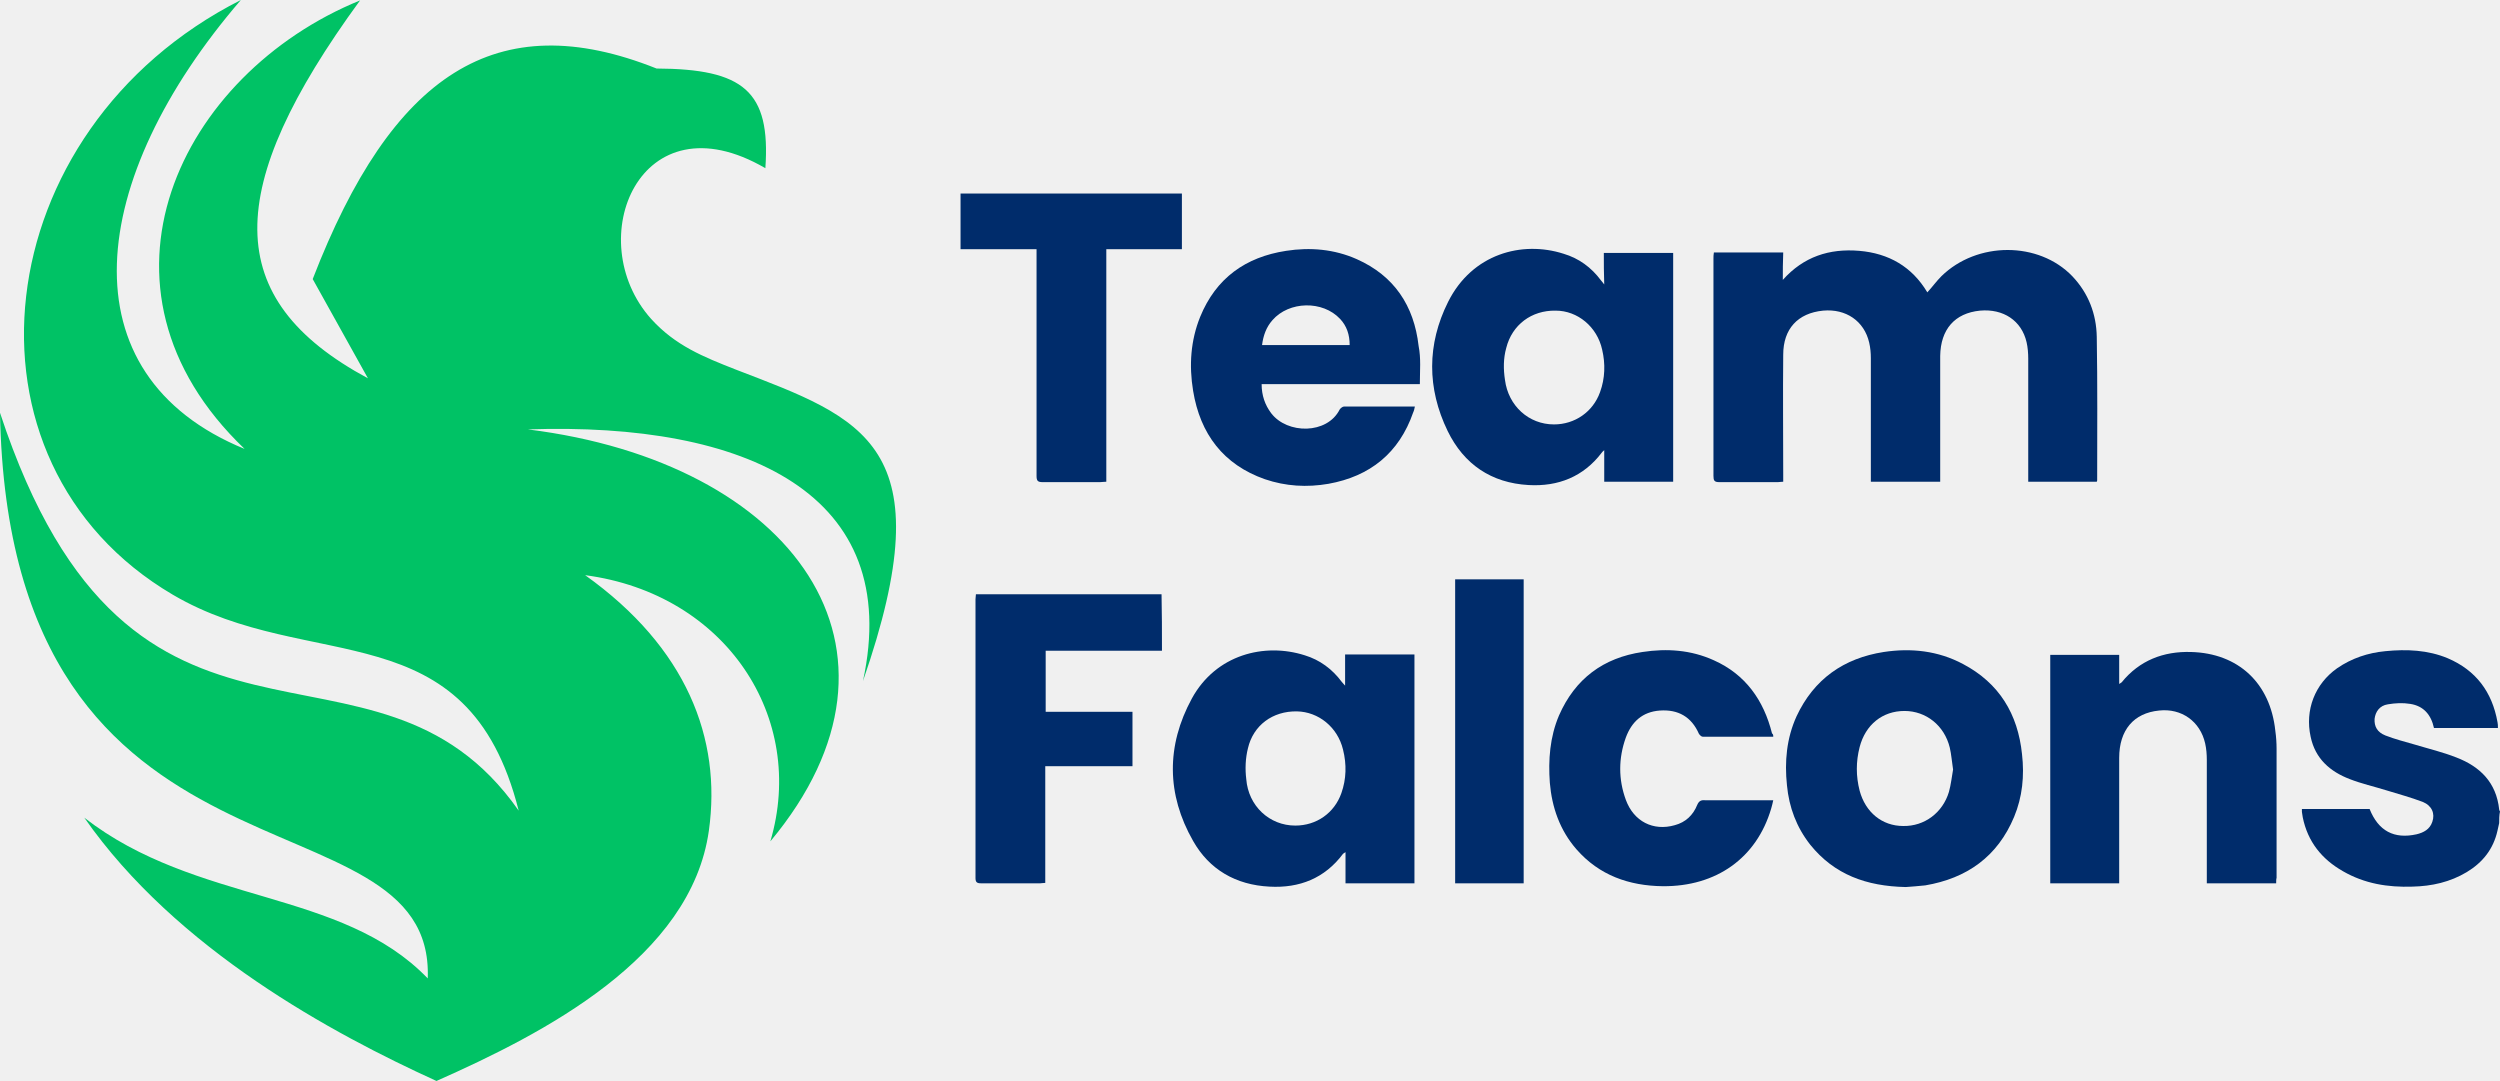
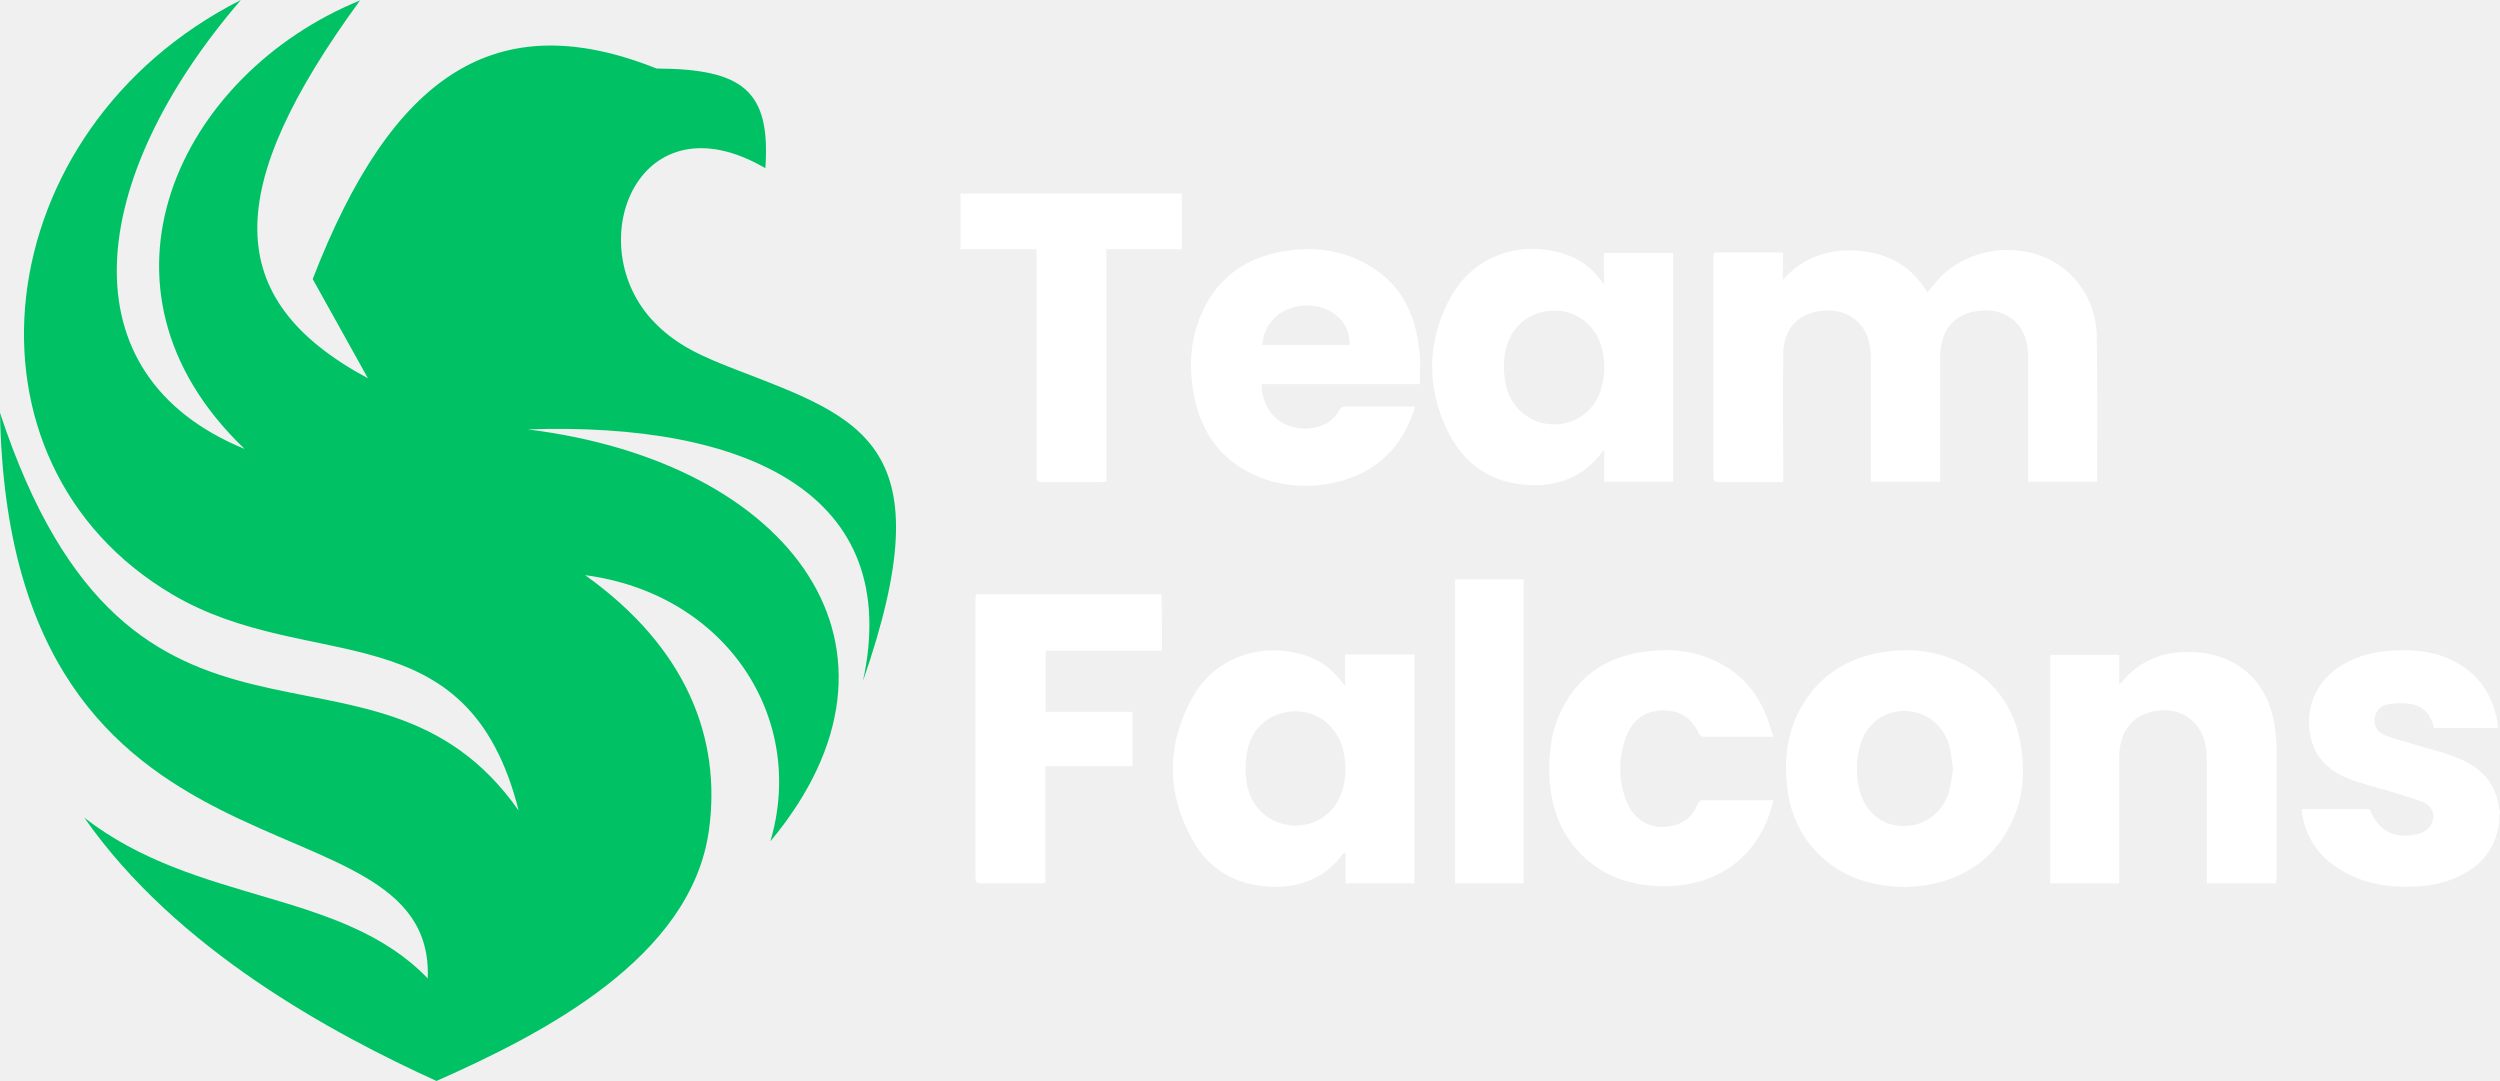
<svg xmlns="http://www.w3.org/2000/svg" version="1.1" id="Layer_1" x="0px" y="0px" viewBox="0 0 300 129.718" xml:space="preserve" width="300" height="129.718">
  <defs id="defs13">
	
	

		
	
		
	
			
			
			
			
			
			
			
			
			
			
			
		</defs>
  <style type="text/css" id="style1">
	.st0{fill-rule:evenodd;clip-rule:evenodd;fill:#00C265;}
- 	.st1{fill:#002C6B;}
+ 	.st1{fill:#ffffff;}
	.st2{fill:#00C265;}
</style>
  <g id="g15" transform="matrix(0.4983389,0,0,0.4983389,-99.21927,-184.3356)">
    <path class="st0" d="m 257.1,369.9 c -61.6,31.2 -70.8,111.2 -16.4,143.2 33,19.4 71,3.3 83.3,52 -35,-50 -93,1.1 -124.9,-95.8 2.2,120.7 104.8,88.7 103,136.2 -20.8,-21.6 -55.7,-17.7 -82.7,-38.7 22.2,31.8 59.8,52 84.8,63.4 25.7,-11.4 61.3,-29.6 65.6,-60.3 3.1,-22.2 -5.4,-44.1 -29.8,-61.5 34,4.5 53.4,34.4 44.6,64.1 38.6,-46.3 5.3,-91.3 -58.4,-99.2 52.7,-1.8 90.5,15.5 80.7,60.6 19.8,-57 0.1,-63.2 -30.6,-75 -7.9,-3.1 -14.6,-5.8 -20.4,-12.2 -17,-19 -2.7,-53.9 27.5,-36.3 1.3,-18.6 -5.3,-23.9 -26.2,-24 -38.6,-15.4 -63.7,1.3 -82.8,50.7 l 13.3,23.9 c -35.5,-19.1 -34.9,-45.8 -1.9,-91 -43.4,17.7 -68.5,69.1 -27.8,108 -43.7,-17.9 -38,-65 -0.9,-108.1 z" id="path1" />
    <g id="g13">
      <path class="st1" d="m 628.4,437.3 c 5,-5.6 11.2,-7.6 18.4,-7 7.1,0.6 12.7,3.8 16.4,10 1.2,-1.3 2.2,-2.7 3.4,-3.9 8.6,-8.4 23.4,-8.4 31.5,0 3.9,4.1 5.8,9.1 5.9,14.6 0.2,11.5 0.1,23 0.1,34.5 0,0.1 0,0.2 -0.1,0.4 -5.4,0 -10.9,0 -16.5,0 0,-0.6 0,-1.1 0,-1.6 0,-9.3 0,-18.6 0,-28 0,-1.3 -0.1,-2.7 -0.4,-4 -1.2,-5.2 -5.6,-8.1 -11.2,-7.6 -6.1,0.6 -9.5,4.5 -9.6,10.9 0,9.5 0,19.1 0,28.6 0,0.5 0,1 0,1.7 -5.6,0 -11,0 -16.7,0 0,-0.5 0,-1 0,-1.5 0,-9.4 0,-18.8 0,-28.2 0,-1.3 -0.1,-2.5 -0.4,-3.8 -1.2,-5.2 -5.6,-8.2 -11.1,-7.7 -6.1,0.6 -9.6,4.4 -9.6,10.6 -0.1,9.6 0,19.3 0,28.9 0,0.5 0,1 0,1.7 -0.5,0 -0.9,0.1 -1.3,0.1 -4.7,0 -9.4,0 -14.1,0 -1.2,0 -1.4,-0.4 -1.4,-1.5 0,-17.4 0,-34.8 0,-52.3 0,-0.5 0,-0.9 0.1,-1.5 5.6,0 11,0 16.7,0 -0.1,2.3 -0.1,4.4 -0.1,6.6 z" id="path3" />
      <path class="st1" d="m 585.3,430.8 c 5.6,0 11.1,0 16.7,0 0,18.3 0,36.7 0,55.1 -5.5,0 -10.9,0 -16.6,0 0,-2.4 0,-4.8 0,-7.6 -0.4,0.3 -0.5,0.5 -0.6,0.6 -4.4,5.8 -10.5,8.2 -17.6,7.8 -9,-0.5 -15.6,-5 -19.5,-13 -5,-10.3 -5,-20.9 0.1,-31.1 5.8,-11.6 17.8,-14.8 27.8,-11.6 3.7,1.1 6.7,3.3 9,6.4 0.2,0.2 0.4,0.5 0.8,1 -0.1,-2.7 -0.1,-5.1 -0.1,-7.6 z m -12,41.3 c 5,0 9.4,-3 11.1,-7.8 1.2,-3.3 1.3,-6.8 0.5,-10.2 -1.2,-5.5 -5.9,-9.4 -11.2,-9.4 -5.8,-0.1 -10.5,3.4 -11.9,9 -0.7,2.5 -0.7,5.1 -0.3,7.7 0.8,6.2 5.7,10.7 11.8,10.7 z" id="path4" />
      <path class="st1" d="m 541,462.4 c -12.8,0 -25.3,0 -38.1,0 0,2.7 0.8,5 2.3,7 3.9,5.1 13.5,5.1 16.5,-0.9 0.2,-0.3 0.7,-0.7 1,-0.7 5.3,0 10.7,0 16,0 0.3,0 0.6,0 1.1,0 -0.1,0.5 -0.2,1 -0.4,1.4 -3.4,9.8 -10.4,15.4 -20.4,17.2 -5.2,0.9 -10.3,0.6 -15.3,-1.1 -10,-3.5 -15.6,-10.9 -17.3,-21.3 -1,-6.1 -0.6,-12.1 1.7,-17.8 3.8,-9.3 10.9,-14.4 20.7,-15.9 5.8,-0.9 11.6,-0.4 17,2 9,4 13.8,11.2 14.9,20.9 0.6,3 0.3,6 0.3,9.2 z M 524.1,453 c 0,-2.5 -0.7,-4.6 -2.3,-6.3 -4.2,-4.5 -12.3,-4.3 -16.3,0.3 -1.5,1.7 -2.2,3.7 -2.5,6 7.1,0 14,0 21.1,0 z" id="path6" />
      <path class="st1" d="m 483.7,416.5 c 0,4.5 0,8.9 0,13.4 -6.1,0 -12.1,0 -18.2,0 0,18.7 0,37.3 0,56 -0.6,0 -1,0.1 -1.5,0.1 -4.6,0 -9.2,0 -13.8,0 -1.2,0 -1.5,-0.3 -1.5,-1.5 0,-17.6 0,-35.1 0,-52.7 0,-0.6 0,-1.2 0,-1.9 -6.2,0 -12.2,0 -18.3,0 0,-4.5 0,-8.9 0,-13.4 17.7,0 35.4,0 53.3,0 z" id="path11" />
    </g>
    <g id="g14">
      <path class="st1" d="m 800.9,568.1 c -0.1,0.6 -0.3,1.2 -0.4,1.8 -1,4.5 -3.6,7.7 -7.4,10 -4,2.4 -8.4,3.4 -13.1,3.5 -5.9,0.2 -11.5,-0.7 -16.7,-3.7 -5.1,-2.9 -8.5,-7.1 -9.7,-13 -0.1,-0.4 -0.1,-0.9 -0.2,-1.3 0,-0.2 0,-0.4 0,-0.7 5.5,0 10.9,0 16.3,0 2.1,5.3 5.9,7.3 11.3,6.1 1.7,-0.4 3.2,-1.2 3.8,-3 0.7,-2 -0.1,-3.9 -2.3,-4.8 -2.9,-1.1 -5.9,-1.9 -8.8,-2.8 -2.9,-0.9 -6,-1.6 -8.8,-2.7 -4.7,-1.8 -8.3,-4.9 -9.4,-10.2 -1.4,-6.4 1,-12.7 6.4,-16.5 3.5,-2.4 7.4,-3.7 11.6,-4.1 5.1,-0.5 10.2,-0.3 15,1.7 6.8,2.9 10.7,8.1 12,15.4 0.1,0.4 0.1,0.9 0.1,1.4 -5.1,0 -10.2,0 -15.4,0 -0.7,-3.2 -2.5,-5.3 -5.7,-5.8 -1.8,-0.3 -3.6,-0.2 -5.4,0.1 -2,0.3 -3,1.8 -3.2,3.5 -0.1,1.8 0.6,3.2 2.6,4 2.3,0.9 4.7,1.5 7.1,2.2 3.3,1 6.7,1.8 10,3.1 5.7,2.2 9.6,6 10.3,12.5 0,0.2 0.1,0.3 0.2,0.5 -0.2,0.9 -0.2,1.9 -0.2,2.8 z" id="path2" />
      <path class="st1" d="m 523,535 c 0,-2.7 0,-5.1 0,-7.5 5.6,0 11.1,0 16.7,0 0,18.3 0,36.6 0,55.1 -5.5,0 -11,0 -16.6,0 0,-2.4 0,-4.8 0,-7.5 -0.3,0.2 -0.5,0.3 -0.6,0.4 -4.4,5.9 -10.5,8.3 -17.7,7.9 -8.1,-0.4 -14.5,-4.1 -18.4,-11 -6.4,-11.2 -6.5,-22.9 -0.3,-34.3 5.8,-10.6 17.5,-13.5 27.2,-10.4 3.6,1.1 6.6,3.3 8.9,6.4 0.2,0.2 0.4,0.5 0.8,0.9 z m -12,33.7 c 5.1,0 9.4,-3 11.1,-7.8 1.2,-3.4 1.3,-6.9 0.4,-10.5 -1.3,-5.4 -5.9,-9.1 -11.1,-9.2 -5.8,-0.1 -10.5,3.3 -11.8,8.9 -0.6,2.4 -0.7,5 -0.4,7.4 0.5,6.5 5.6,11.2 11.8,11.2 z" id="path5" />
      <path class="st1" d="m 658,583.5 c -9.5,-0.2 -17.2,-3 -23,-10.2 -3.3,-4.2 -5.1,-9 -5.6,-14.3 -0.6,-5.7 -0.1,-11.3 2.3,-16.6 4.2,-9 11.4,-14 21,-15.5 6.6,-1 13.1,-0.3 19.1,2.9 8.7,4.6 13.2,12 14.2,21.7 0.6,5.2 0.1,10.3 -1.9,15.1 -4,9.6 -11.4,14.8 -21.4,16.5 -1.7,0.2 -3.5,0.3 -4.7,0.4 z m 11.4,-28.3 c -0.3,-1.9 -0.4,-3.6 -0.8,-5.3 -1.3,-5.3 -5.7,-8.8 -10.9,-8.8 -5.3,0 -9.4,3.3 -10.8,8.7 -0.9,3.5 -0.9,7 0,10.5 1.4,5.2 5.4,8.5 10.5,8.5 5.1,0.1 9.5,-3.2 11,-8.2 0.5,-1.8 0.7,-3.7 1,-5.4 z" id="path7" />
      <path class="st1" d="m 747.2,582.6 c -5.6,0 -11.1,0 -16.7,0 0,-0.6 0,-1.1 0,-1.6 0,-9.4 0,-18.7 0,-28.1 0,-1.3 -0.1,-2.7 -0.4,-4 -1.2,-5.3 -5.7,-8.5 -11.1,-7.9 -6.1,0.6 -9.6,4.7 -9.6,11.4 0,9.5 0,19.1 0,28.6 0,0.5 0,1 0,1.6 -5.6,0 -11,0 -16.6,0 0,-18.3 0,-36.6 0,-55 5.5,0 10.9,0 16.6,0 0,2.3 0,4.5 0,7 0.3,-0.2 0.5,-0.3 0.6,-0.4 4.3,-5.3 10.1,-7.5 16.7,-7.3 11.4,0.3 19.1,7.5 20.3,19 0.2,1.4 0.3,2.9 0.3,4.3 0,10.4 0,20.7 0,31.1 -0.1,0.3 -0.1,0.7 -0.1,1.3 z" id="path8" />
      <path class="st1" d="m 478.9,526.6 c -9.3,0 -18.6,0 -28,0 0,4.9 0,9.8 0,14.7 7,0 13.9,0 20.9,0 0,4.4 0,8.7 0,13.1 -6.9,0 -13.9,0 -21,0 0,9.5 0,18.8 0,28.1 -0.5,0 -0.8,0.1 -1.2,0.1 -4.8,0 -9.6,0 -14.3,0 -1,0 -1.3,-0.3 -1.3,-1.3 0,-22.4 0,-44.7 0,-67.1 0,-0.4 0.1,-0.8 0.1,-1.2 14.9,0 29.8,0 44.7,0 0.1,4.6 0.1,9 0.1,13.6 z" id="path9" />
      <path class="st1" d="m 626.1,547.3 c -5.8,0 -11.4,0 -17,0 -0.3,0 -0.7,-0.4 -0.9,-0.7 -1.8,-4.1 -5,-5.9 -9.4,-5.6 -4.2,0.3 -6.8,2.7 -8.2,6.5 -1.8,5 -1.8,10.1 0,15 1.9,5.2 6.6,7.6 11.8,6.1 2.6,-0.7 4.4,-2.4 5.4,-4.9 0.4,-0.9 0.9,-1.2 1.9,-1.1 5,0 10,0 15,0 0.4,0 0.8,0 1.4,0 -0.2,0.8 -0.3,1.4 -0.5,2 -3.5,11.9 -13.2,18.8 -26.1,18.7 -8.1,-0.1 -15.3,-2.6 -20.8,-8.9 -4,-4.6 -5.9,-10.1 -6.4,-16 -0.4,-5.5 0,-11 2.2,-16.2 3.9,-8.9 10.7,-13.9 20.1,-15.3 5.9,-0.9 11.7,-0.5 17.2,2 7.6,3.4 12,9.6 14,17.6 0.3,0.2 0.3,0.5 0.3,0.8 z" id="path10" />
      <path class="st1" d="m 566,582.6 c -5.5,0 -11,0 -16.5,0 0,-24.4 0,-48.8 0,-73.2 5.5,0 10.9,0 16.5,0 0,24.3 0,48.7 0,73.2 z" id="path12" />
    </g>
  </g>
</svg>
